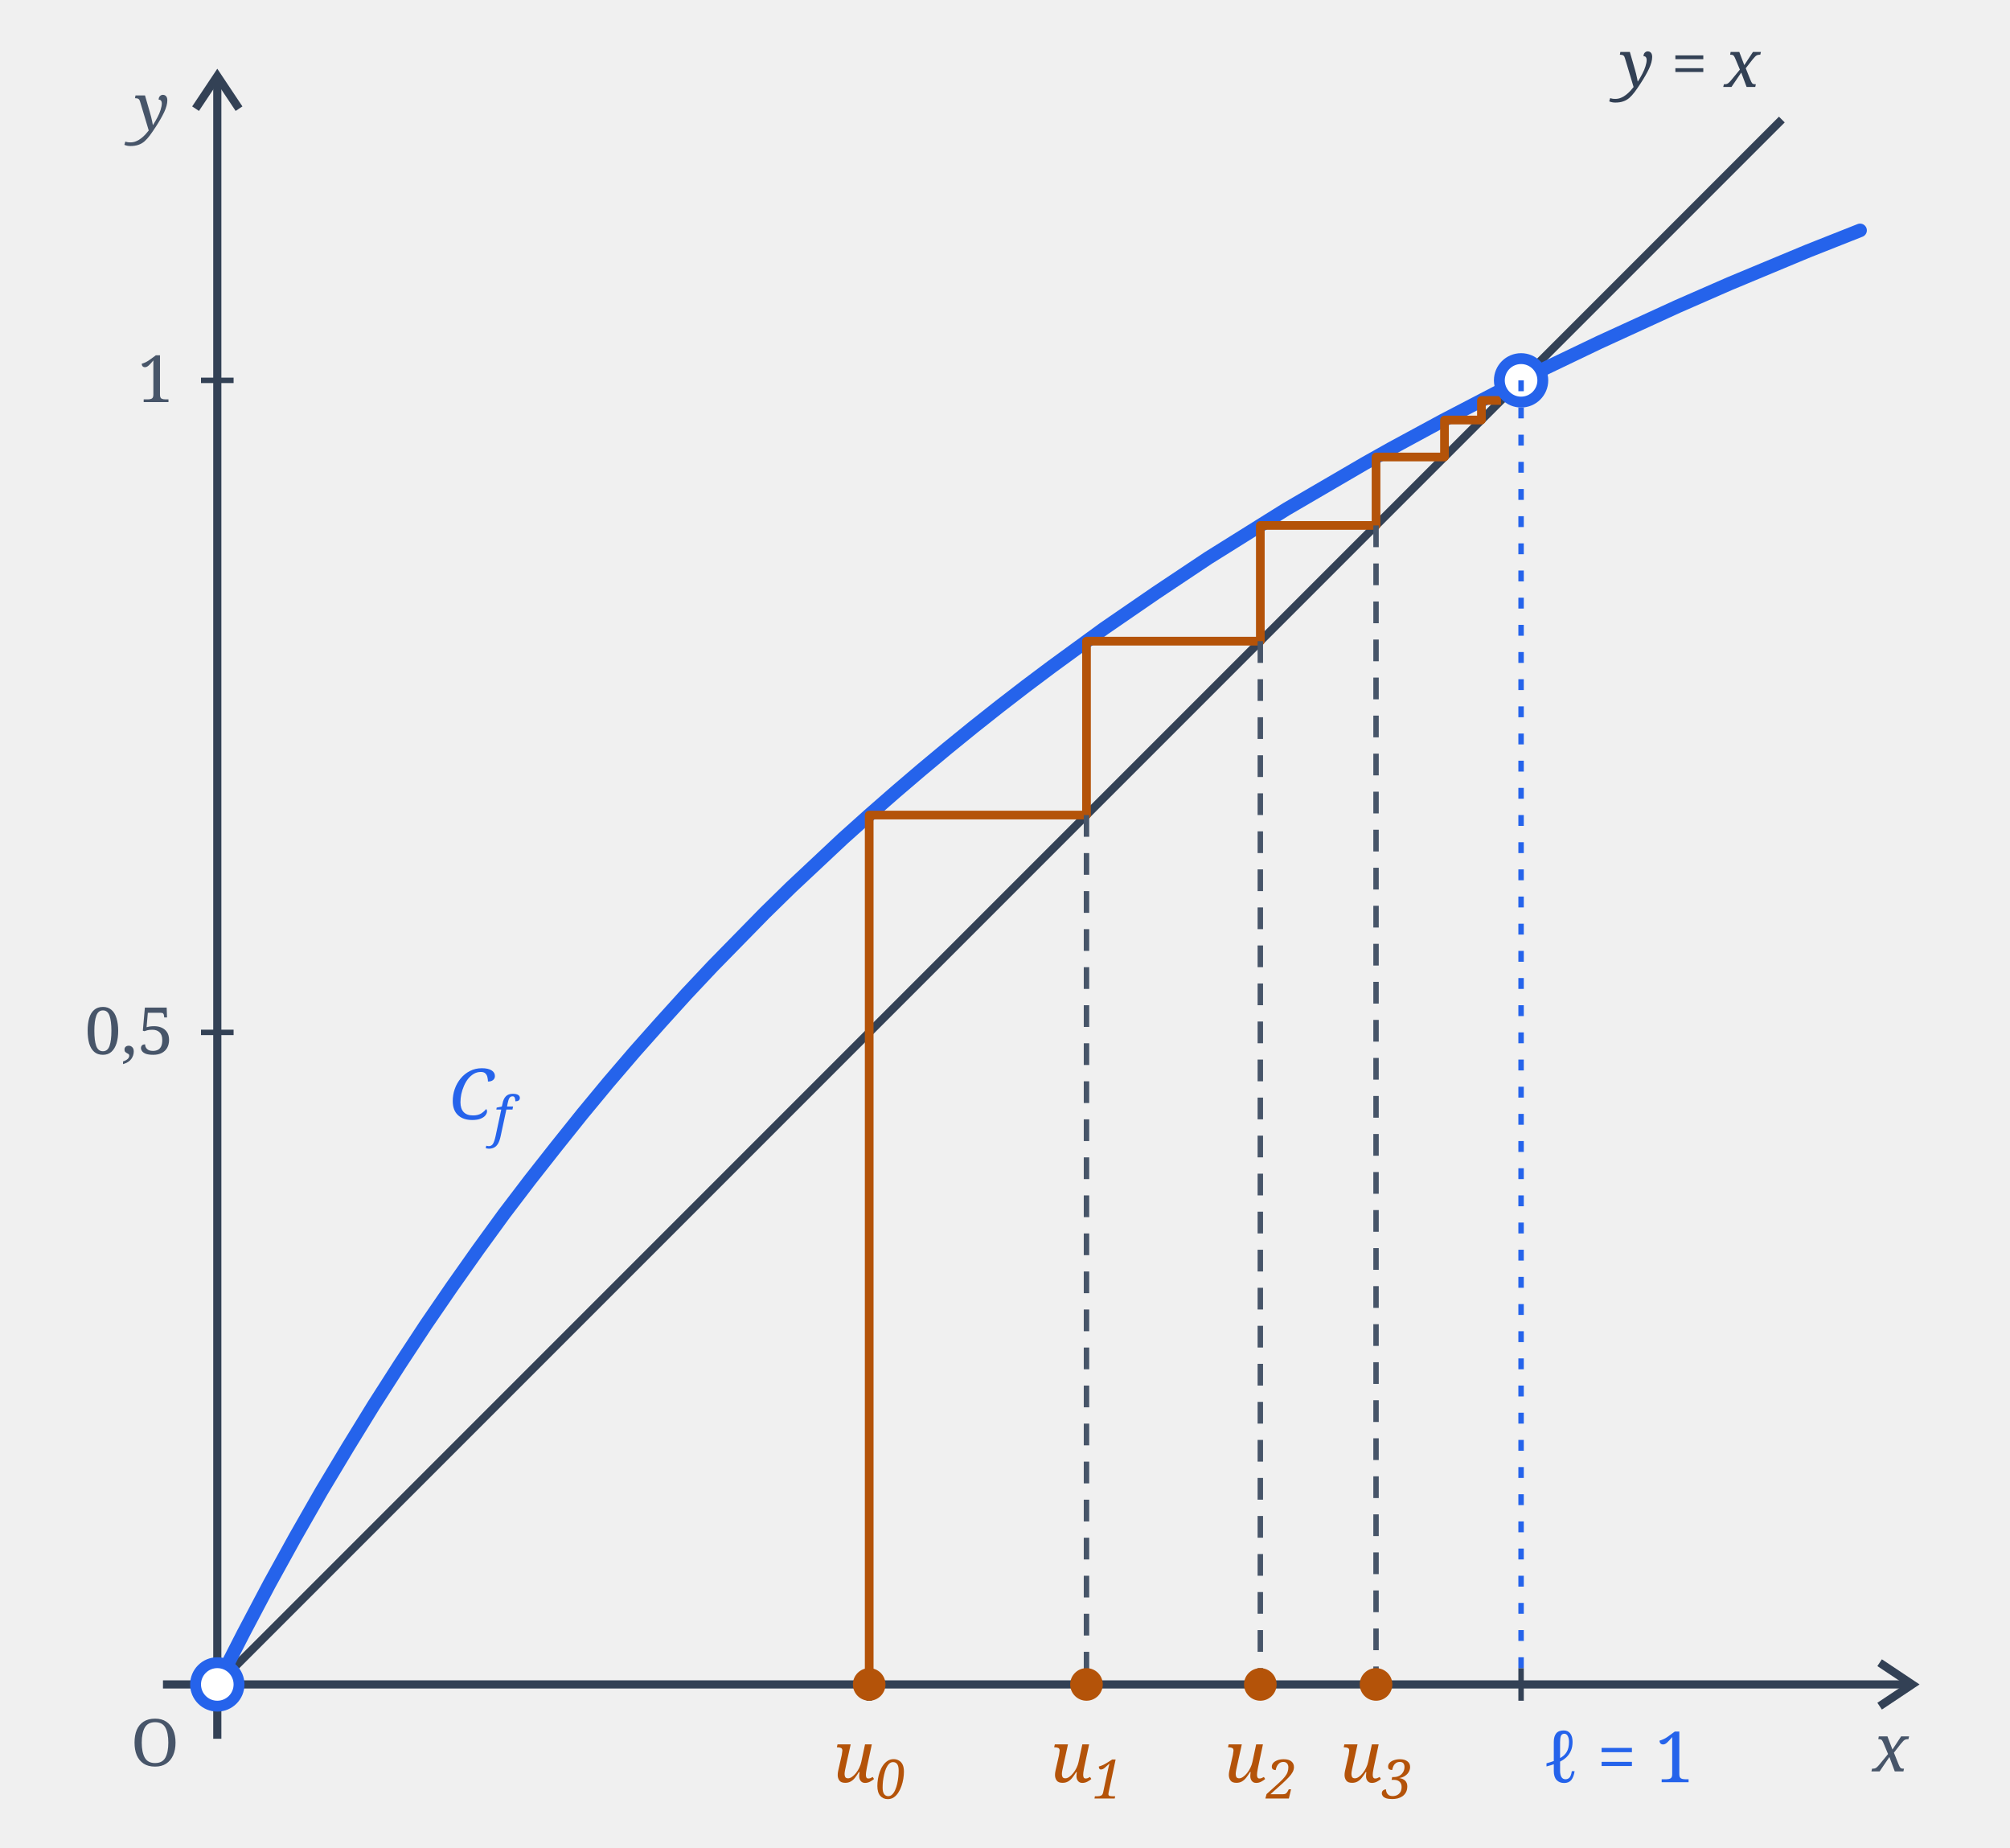
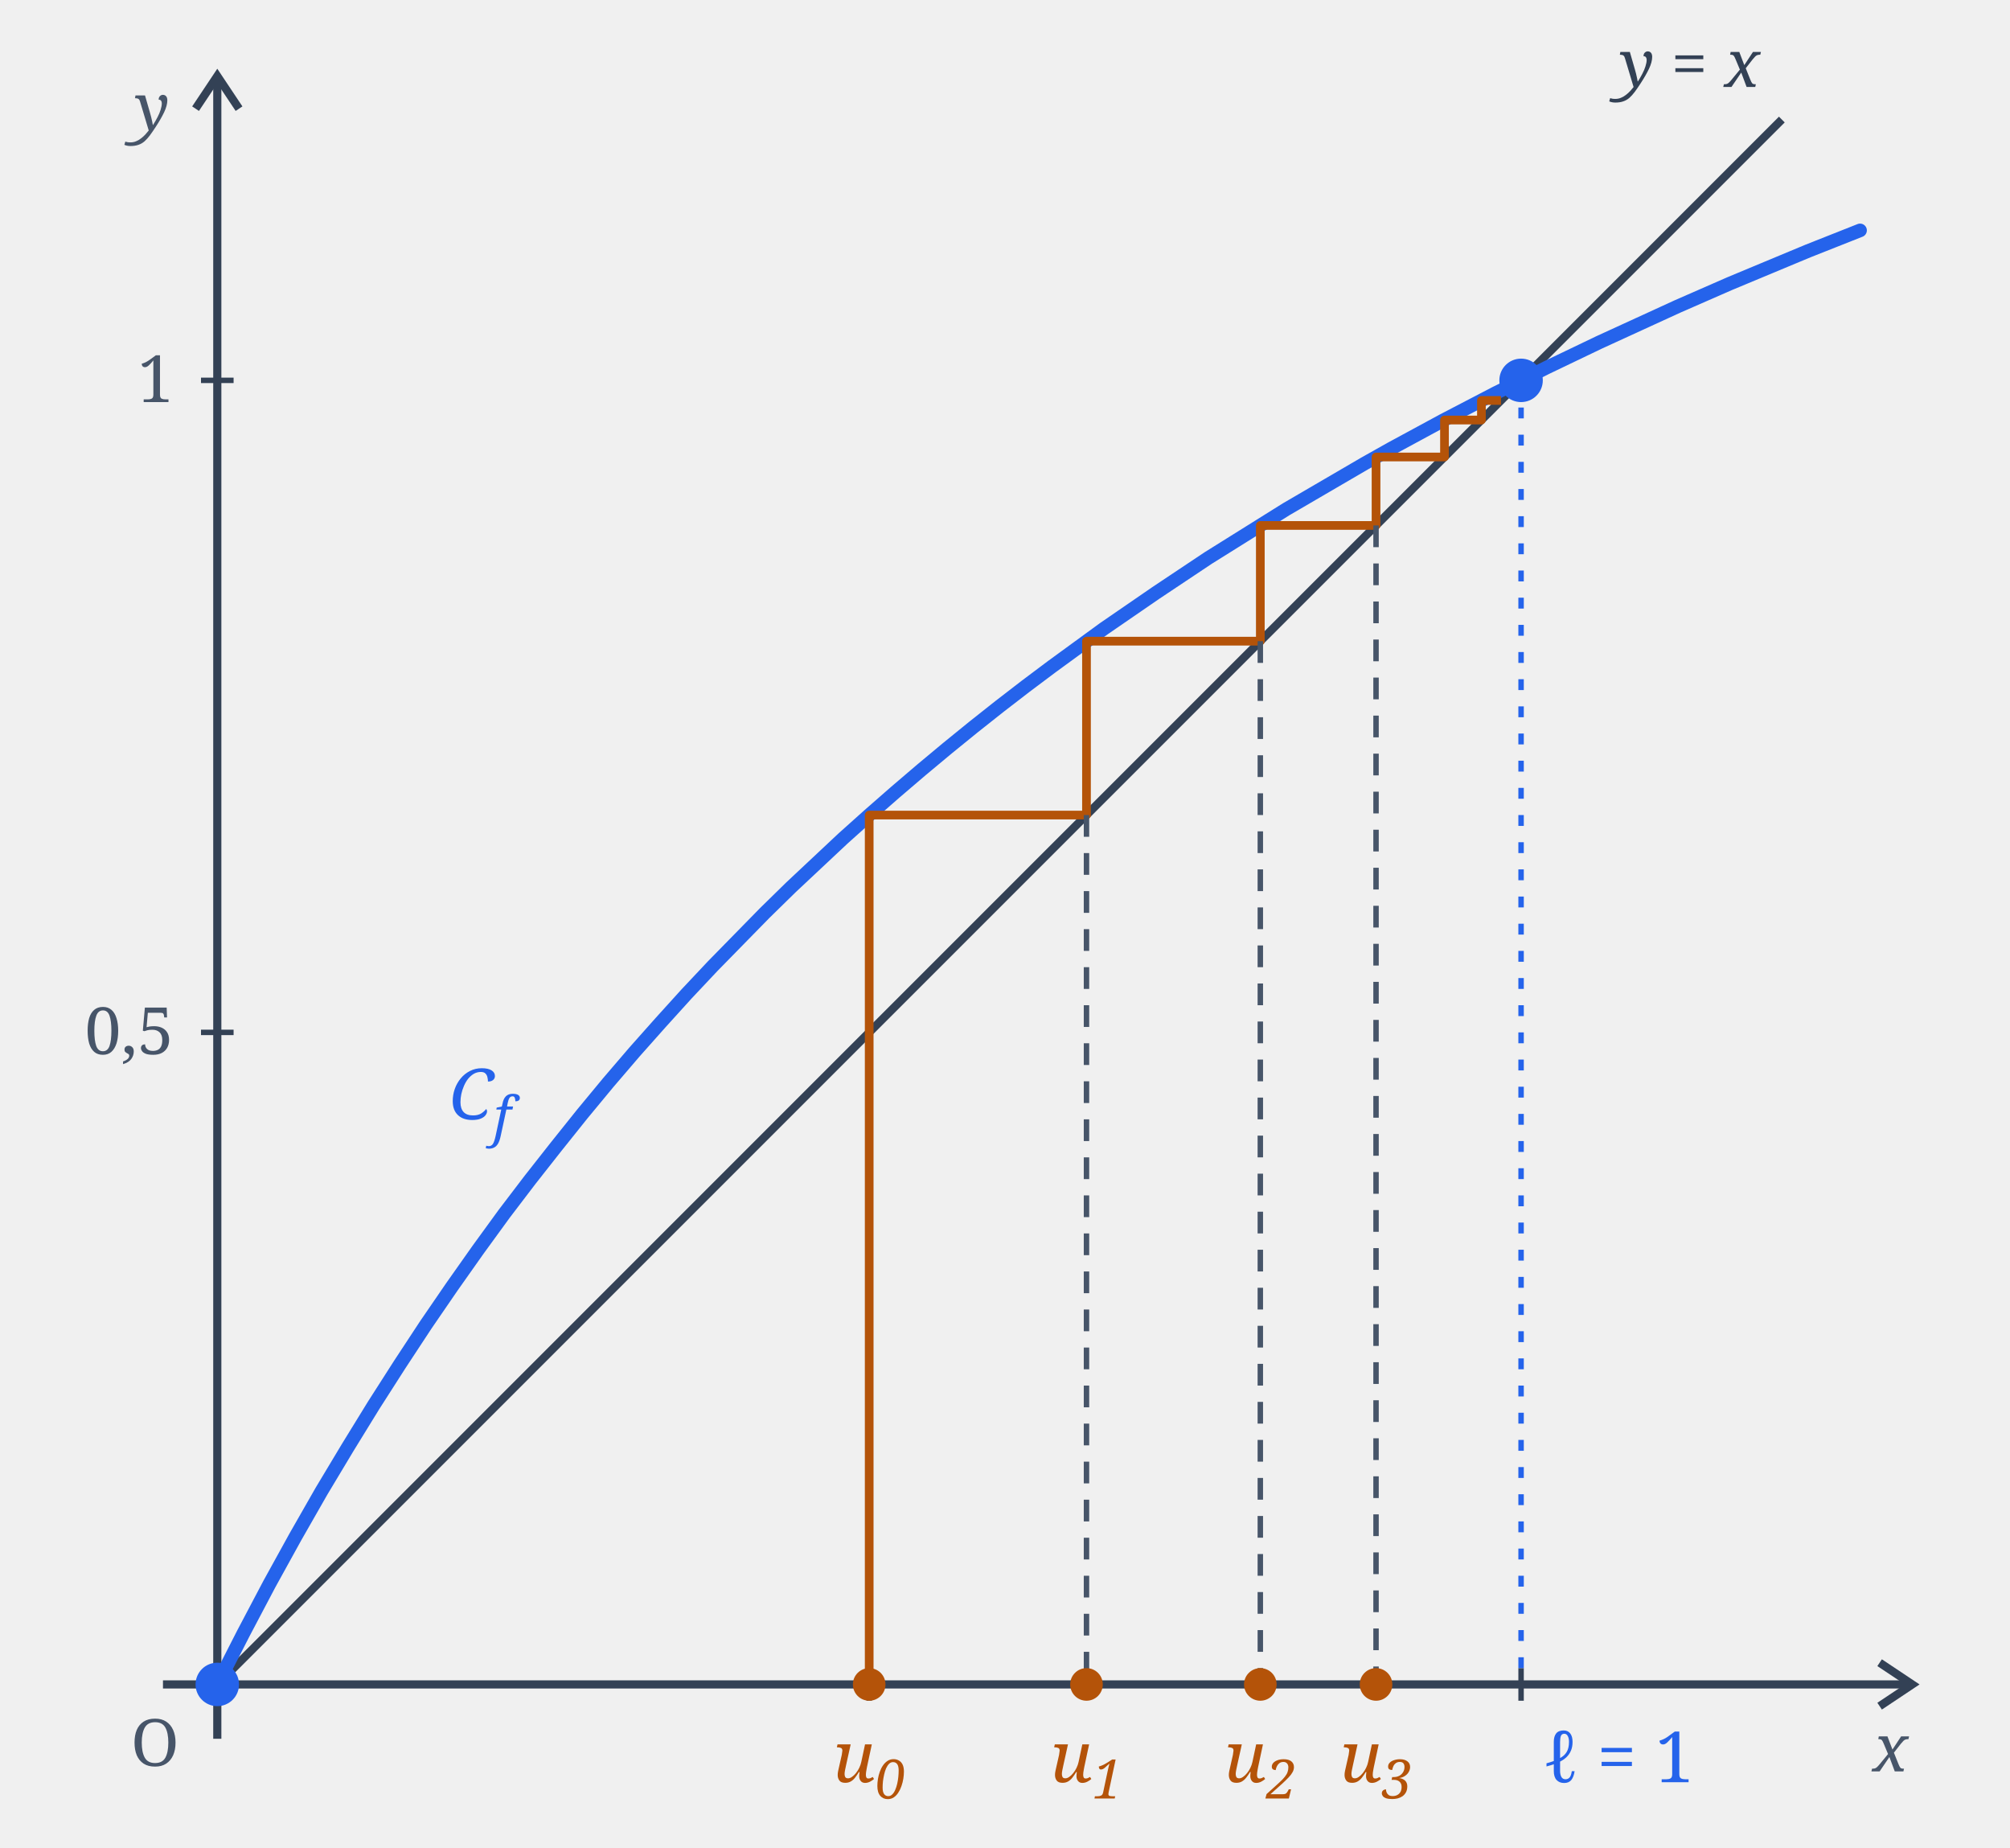
<svg xmlns="http://www.w3.org/2000/svg" viewBox="0 0 370 340" width="370" height="340" role="img" aria-label="Courbe de f(x) = 2x/(x + 1) et droite d'équation y = x, qui se coupent à l'origine et au point de coordonnées (1 ; 1). Un escalier part de u0 = 0,5 sur l'axe des abscisses : il monte jusqu'à la courbe, puis rejoint horizontalement la droite y = x, ce qui reporte u1 sur l'axe, et ainsi de suite. Les termes u0, u1, u2, u3 avancent vers la droite et s'accumulent vers 1, abscisse du point d'intersection : la limite ℓ vérifie f(ℓ) = ℓ.">
  <g stroke="#334155" stroke-width="1.5" fill="none">
    <line x1="30" y1="310" x2="352" y2="310" />
    <polyline points="346,306 352,310 346,314" />
    <line x1="40" y1="320" x2="40" y2="14" />
    <polyline points="36,20 40,14 44,20" />
  </g>
  <g stroke="#334155" stroke-width="1">
    <line x1="160" y1="307" x2="160" y2="313" />
    <line x1="37" y1="190" x2="43" y2="190" />
    <line x1="280" y1="307" x2="280" y2="313" />
    <line x1="37" y1="70" x2="43" y2="70" />
  </g>
  <text x="32" y="74" font-family="Georgia,serif" font-size="12" fill="#475569" text-anchor="end">1</text>
  <text x="32" y="194" font-family="Georgia,serif" font-size="12" fill="#475569" text-anchor="end">0,5</text>
  <text x="33" y="325" font-family="Georgia,serif" font-size="12" fill="#475569" text-anchor="end">O</text>
  <text x="348" y="326" font-family="Georgia,serif" font-size="12" fill="#475569" text-anchor="middle" font-style="italic">x</text>
  <text x="28" y="24" font-family="Georgia,serif" font-size="12" fill="#475569" text-anchor="middle" font-style="italic">y</text>
  <line x1="40" y1="310" x2="328" y2="22" stroke="#334155" stroke-width="1.5" />
  <text x="324" y="16" font-family="Georgia,serif" font-size="12" fill="#334155" text-anchor="end" font-style="italic">y = x</text>
  <polyline points="40,310 44.8,300.6 49.6,291.5 54.4,282.8 59.2,274.4 64,266.4 68.8,258.6 73.6,251.1 78.4,243.8 83.2,236.8 88,230 92.8,223.4 97.6,217.1 102.4,211 107.2,205 112,199.2 116.8,193.6 121.6,188.2 126.4,182.9 131.2,177.8 136,172.9 140.8,168 145.6,163.3 150.4,158.8 155.2,154.3 160,150 164.8,145.8 169.6,141.7 174.4,137.7 179.2,133.8 184,130 188.8,126.3 193.6,122.7 198.4,119.2 203.2,115.7 208,112.4 212.8,109.1 217.6,105.9 222.4,102.7 227.2,99.7 232,96.7 236.8,93.7 241.6,90.9 246.4,88.1 251.2,85.3 256,82.6 260.8,80 265.6,77.4 270.4,74.9 275.2,72.4 280,70 284.8,67.6 289.6,65.3 294.4,63 299.2,60.8 304,58.6 308.8,56.4 313.6,54.3 318.4,52.2 323.2,50.2 328,48.2 332.8,46.2 337.6,44.3 342.4,42.4" stroke="#2563eb" stroke-width="2.5" fill="none" stroke-linejoin="round" stroke-linecap="round" />
  <text x="94" y="206" font-family="Georgia,serif" font-size="13" fill="#2563eb" text-anchor="end" font-style="italic">C<tspan font-size="10" dy="3">f</tspan>
  </text>
  <polyline points="160,310 160,150 200,150 200,118 232,118 232,96.7 253.3,96.7 253.3,84.1 265.9,84.1 265.9,77.3 272.7,77.3 272.7,73.7 276.3,73.7" stroke="#b45309" stroke-width="1.6" fill="none" stroke-linejoin="round" />
  <g stroke="#475569" stroke-width="1" stroke-dasharray="4 3">
    <line x1="200" y1="150" x2="200" y2="310" />
    <line x1="232" y1="118" x2="232" y2="310" />
    <line x1="253.3" y1="96.7" x2="253.3" y2="310" />
  </g>
  <circle cx="160" cy="310" r="3" fill="#b45309" />
  <text x="160" y="328" font-family="Georgia,serif" font-size="13" fill="#b45309" text-anchor="middle" font-style="italic">u<tspan font-size="10" dy="3">0</tspan>
  </text>
  <circle cx="200" cy="310" r="3" fill="#b45309" />
  <text x="200" y="328" font-family="Georgia,serif" font-size="13" fill="#b45309" text-anchor="middle" font-style="italic">u<tspan font-size="10" dy="3">1</tspan>
  </text>
  <circle cx="232" cy="310" r="3" fill="#b45309" />
  <text x="232" y="328" font-family="Georgia,serif" font-size="13" fill="#b45309" text-anchor="middle" font-style="italic">u<tspan font-size="10" dy="3">2</tspan>
  </text>
  <circle cx="253.3" cy="310" r="3" fill="#b45309" />
  <text x="253.3" y="328" font-family="Georgia,serif" font-size="13" fill="#b45309" text-anchor="middle" font-style="italic">u<tspan font-size="10" dy="3">3</tspan>
  </text>
-   <circle cx="40" cy="310" r="4" fill="#ffffff" stroke="#2563eb" stroke-width="2" />
-   <circle cx="280" cy="70" r="4" fill="#ffffff" stroke="#2563eb" stroke-width="2" />
+   <circle cx="40" cy="310" r="4" fill="#2563eb" />
+   <circle cx="280" cy="70" r="4" fill="#2563eb" />
  <line x1="280" y1="70" x2="280" y2="310" stroke="#2563eb" stroke-width="1" stroke-dasharray="2 3" />
  <text x="298" y="328" font-family="Georgia,serif" font-size="13" fill="#2563eb" text-anchor="middle">
    <tspan font-style="italic">ℓ</tspan> = 1</text>
</svg>
